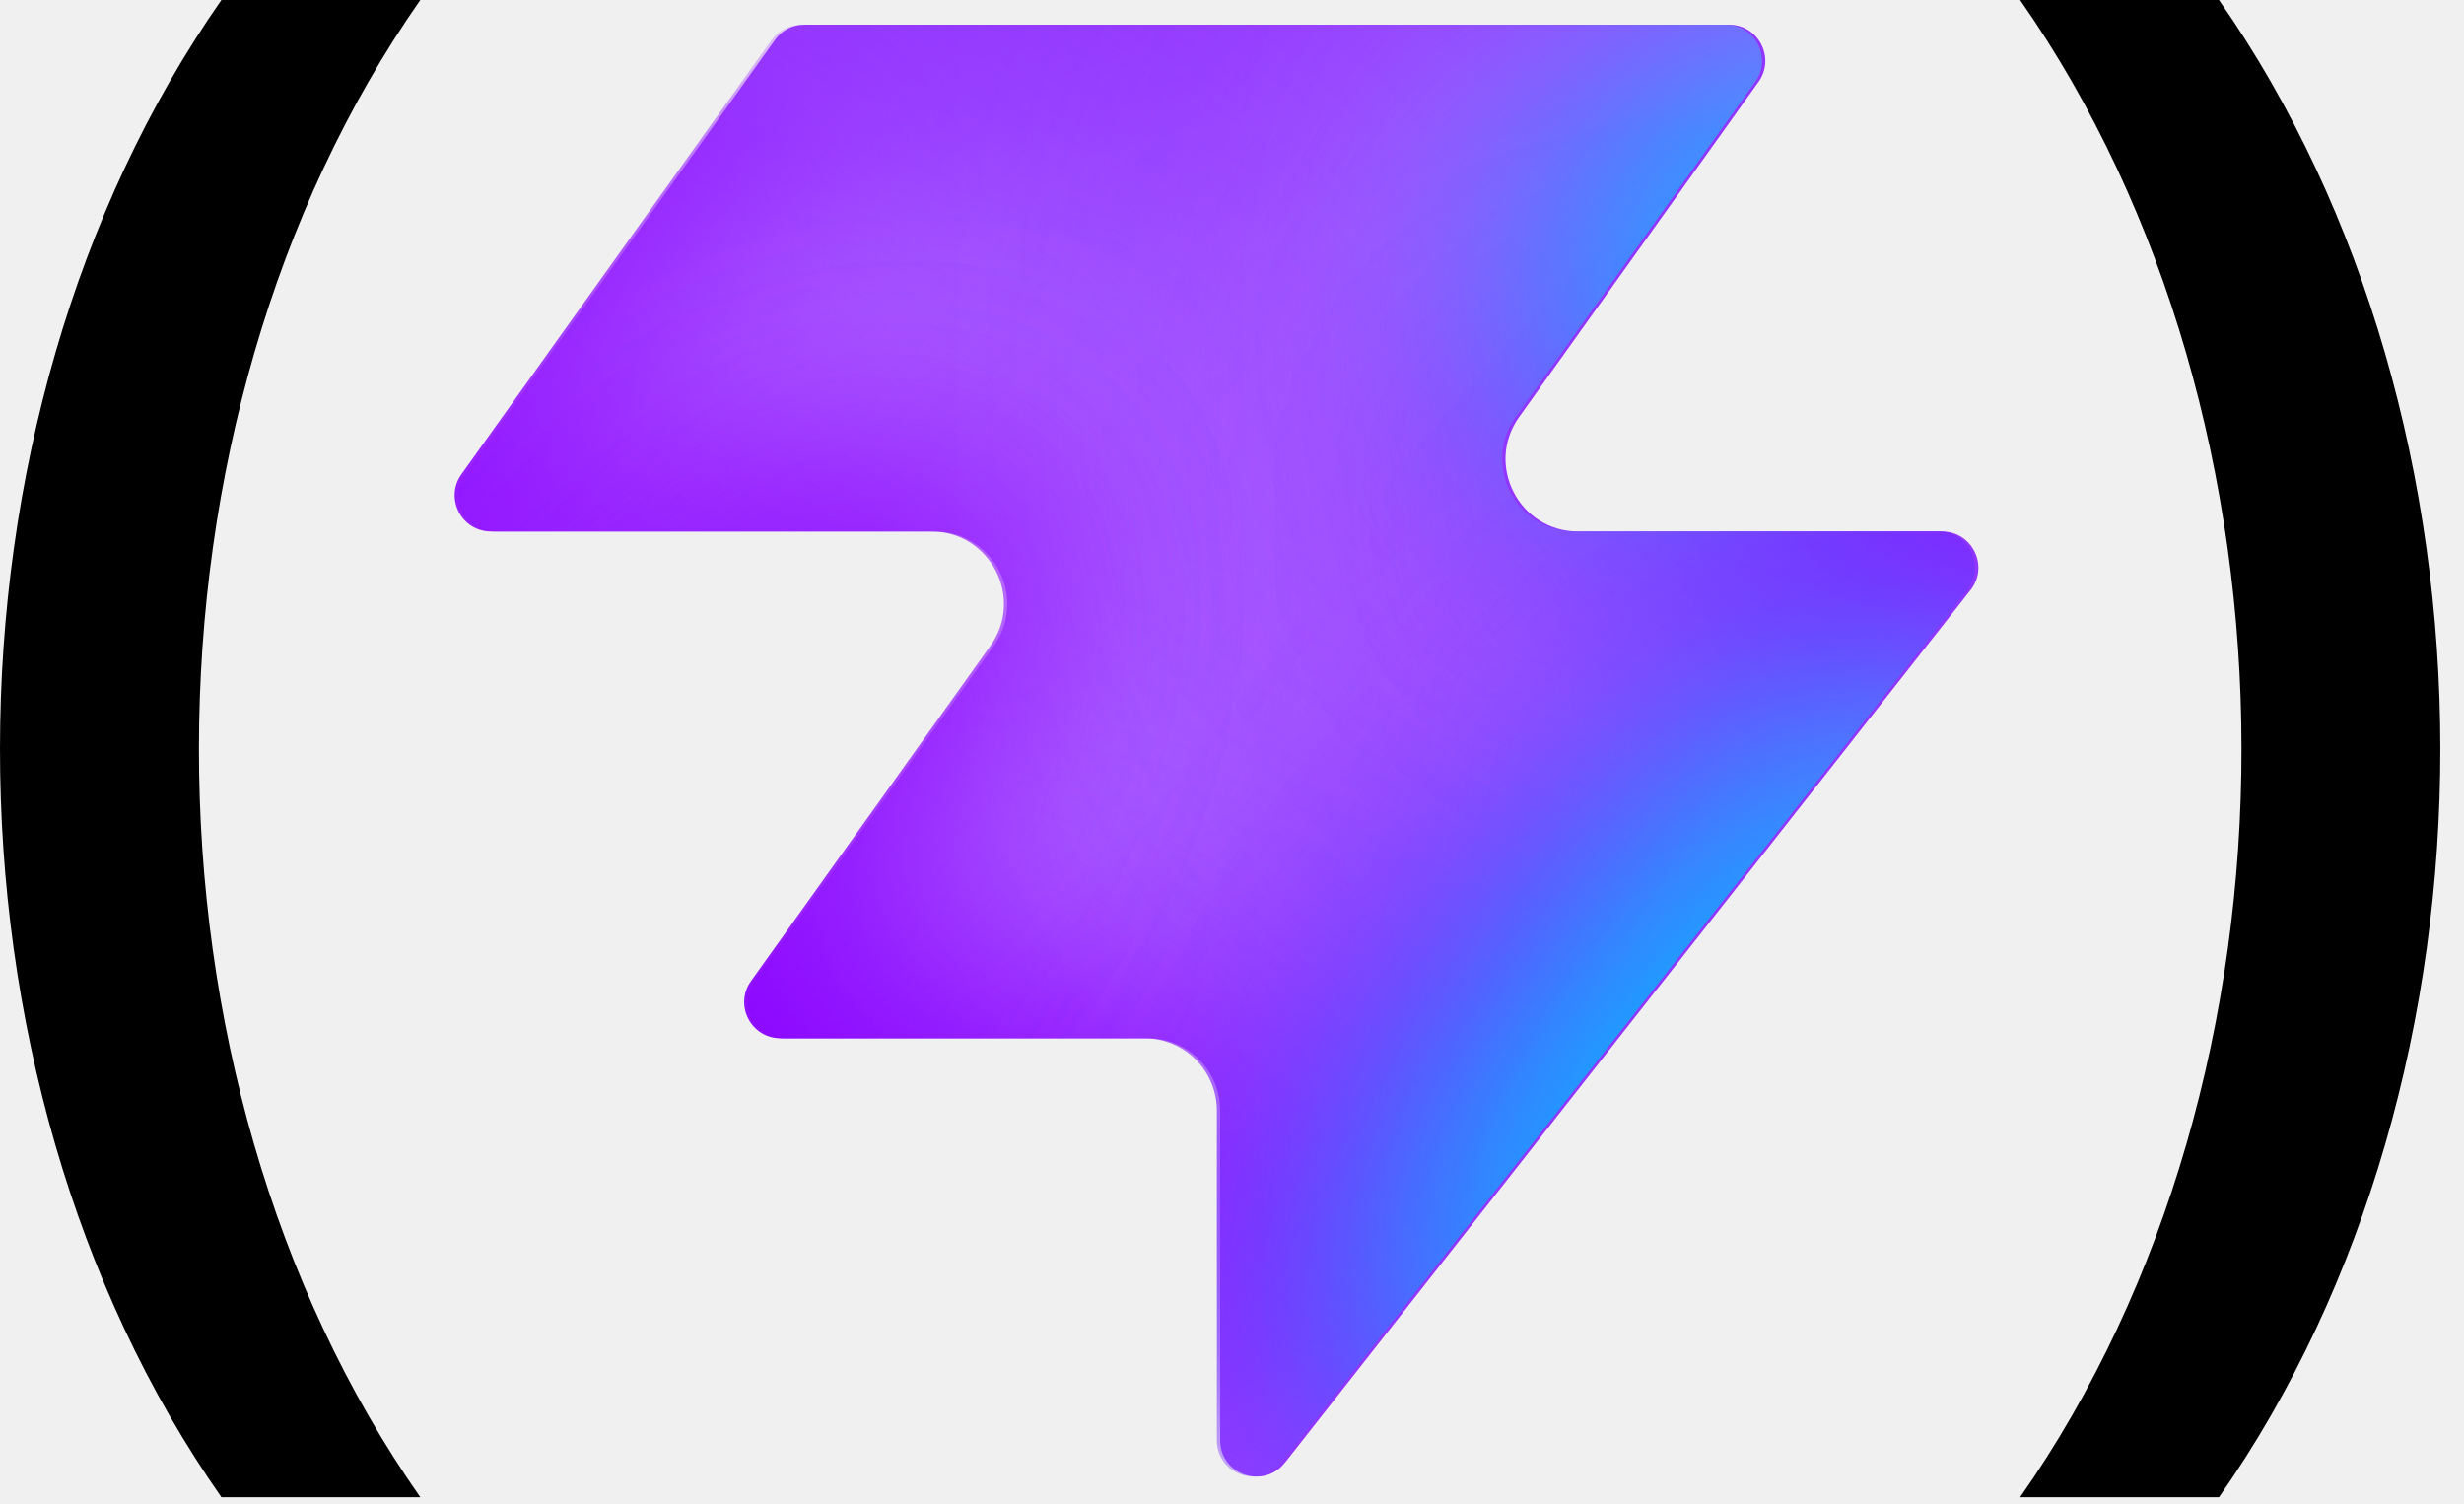
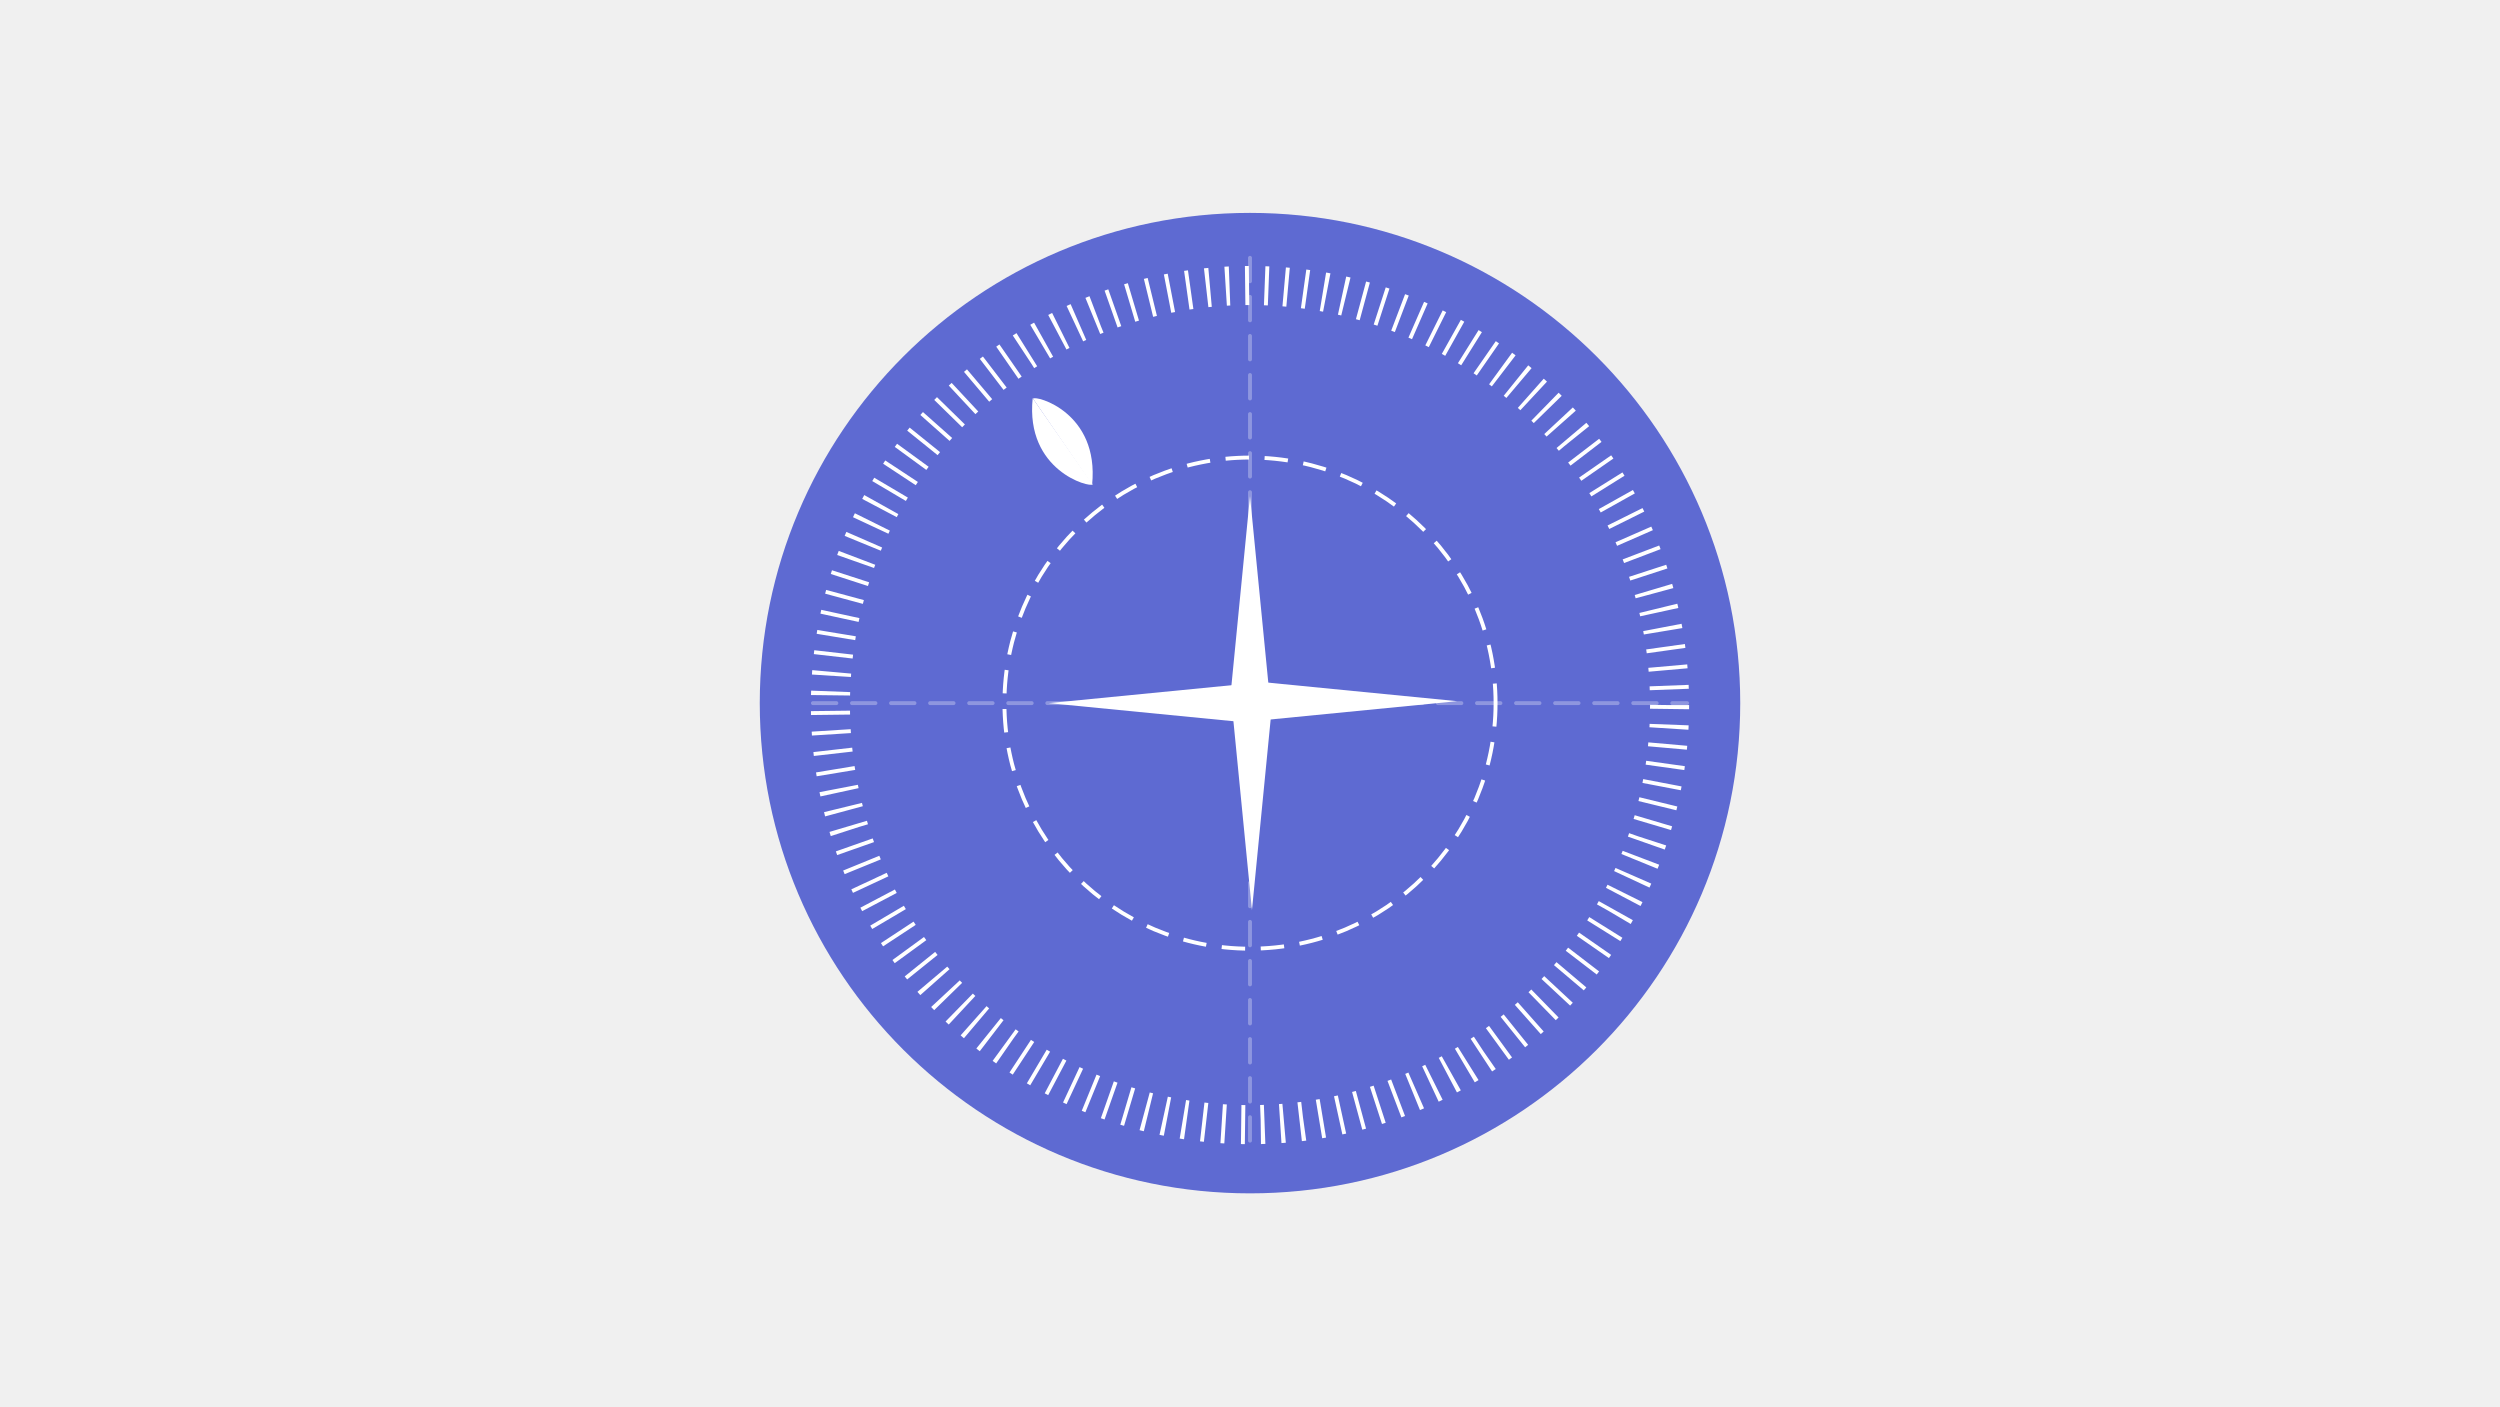
- <svg xmlns="http://www.w3.org/2000/svg" width="77" height="47" fill="none" aria-labelledby="vite-logo-title" viewBox="0 0 77 47">
-   <style>.parenthesis{fill:#000}@media (prefers-color-scheme:dark){.parenthesis{fill:#fff}}</style>
-   <path fill="#9135ff" d="M40.151 45.71c-.663.844-2.02.374-2.02-.699V34.708a2.26 2.26 0 0 0-2.262-2.262H24.493c-.92 0-1.457-1.04-.92-1.788l7.479-10.471c1.07-1.498 0-3.578-1.842-3.578H15.443c-.92 0-1.456-1.04-.92-1.788l9.696-13.576c.213-.297.556-.474.92-.474h28.894c.92 0 1.456 1.04.92 1.788l-7.48 10.472c-1.07 1.497 0 3.578 1.842 3.578h11.376c.944 0 1.474 1.087.89 1.83L40.153 45.712z" />
-   <mask id="a" width="48" height="47" x="14" y="0" maskUnits="userSpaceOnUse" style="mask-type:alpha">
-     <path fill="#000" d="M40.047 45.71c-.663.843-2.02.374-2.02-.699V34.708a2.26 2.26 0 0 0-2.262-2.262H24.389c-.92 0-1.457-1.04-.92-1.788l7.479-10.472c1.07-1.497 0-3.578-1.842-3.578H15.34c-.92 0-1.456-1.04-.92-1.788l9.696-13.575c.213-.297.556-.474.92-.474H53.93c.92 0 1.456 1.04.92 1.788L47.37 13.03c-1.07 1.498 0 3.578 1.842 3.578h11.376c.944 0 1.474 1.088.89 1.831L40.049 45.712z" />
-   </mask>
-   <g mask="url(#a)">
-     <g filter="url(#b)">
-       <ellipse cx="5.508" cy="14.704" fill="#eee6ff" rx="5.508" ry="14.704" transform="rotate(269.814 20.96 11.29)scale(-1 1)" />
-     </g>
-     <g filter="url(#c)">
-       <ellipse cx="10.399" cy="29.851" fill="#eee6ff" rx="10.399" ry="29.851" transform="rotate(89.814 -16.902 -8.275)scale(1 -1)" />
-     </g>
-     <g filter="url(#d)">
-       <ellipse cx="5.508" cy="30.487" fill="#8900ff" rx="5.508" ry="30.487" transform="rotate(89.814 -19.197 -7.127)scale(1 -1)" />
-     </g>
-     <g filter="url(#e)">
-       <ellipse cx="5.508" cy="30.599" fill="#8900ff" rx="5.508" ry="30.599" transform="rotate(89.814 -25.928 4.177)scale(1 -1)" />
-     </g>
-     <g filter="url(#f)">
-       <ellipse cx="5.508" cy="30.599" fill="#8900ff" rx="5.508" ry="30.599" transform="rotate(89.814 -25.738 5.52)scale(1 -1)" />
-     </g>
-     <g filter="url(#g)">
-       <ellipse cx="14.072" cy="22.078" fill="#eee6ff" rx="14.072" ry="22.078" transform="rotate(93.35 31.245 55.578)scale(-1 1)" />
-     </g>
-     <g filter="url(#h)">
-       <ellipse cx="3.47" cy="21.501" fill="#8900ff" rx="3.47" ry="21.501" transform="rotate(89.009 35.419 55.202)scale(-1 1)" />
-     </g>
-     <g filter="url(#i)">
-       <ellipse cx="3.47" cy="21.501" fill="#8900ff" rx="3.47" ry="21.501" transform="rotate(89.009 35.419 55.202)scale(-1 1)" />
-     </g>
-     <g filter="url(#j)">
-       <ellipse cx="14.592" cy="9.743" fill="#8900ff" rx="4.407" ry="29.108" transform="rotate(39.51 14.592 9.743)" />
-     </g>
-     <g filter="url(#k)">
-       <ellipse cx="61.728" cy="-5.321" fill="#8900ff" rx="4.407" ry="29.108" transform="rotate(37.892 61.728 -5.32)" />
-     </g>
-     <g filter="url(#l)">
-       <ellipse cx="55.618" cy="7.104" fill="#00c2ff" rx="5.971" ry="9.665" transform="rotate(37.892 55.618 7.104)" />
-     </g>
-     <g filter="url(#m)">
-       <ellipse cx="12.326" cy="39.103" fill="#8900ff" rx="4.407" ry="29.108" transform="rotate(37.892 12.326 39.103)" />
-     </g>
-     <g filter="url(#n)">
-       <ellipse cx="12.326" cy="39.103" fill="#8900ff" rx="4.407" ry="29.108" transform="rotate(37.892 12.326 39.103)" />
-     </g>
-     <g filter="url(#o)">
-       <ellipse cx="49.857" cy="30.678" fill="#8900ff" rx="4.407" ry="29.108" transform="rotate(37.892 49.857 30.678)" />
-     </g>
-     <g filter="url(#p)">
-       <ellipse cx="52.623" cy="33.171" fill="#00c2ff" rx="5.971" ry="15.297" transform="rotate(37.892 52.623 33.17)" />
-     </g>
+ <svg xmlns="http://www.w3.org/2000/svg" version="1.1" width="1280" height="720" viewBox="0 0 1280 720" xml:space="preserve">
+   <defs>
+ </defs>
+   <g transform="matrix(1 0 0 1 640 360)" id="obj-1">
+     <rect style="stroke: rgb(255,255,255); stroke-opacity: 0; stroke-width: 0; stroke-dasharray: none; stroke-linecap: butt; stroke-dashoffset: 0; stroke-linejoin: miter; stroke-miterlimit: 4; fill: rgb(94,106,210); fill-rule: nonzero; opacity: 1;" vector-effect="non-scaling-stroke" x="-251" y="-251" rx="251" ry="251" width="502" height="502" />
  </g>
-   <path d="M6.919 0c-9.198 13.166-9.252 33.575 0 46.789h6.215c-9.25-13.214-9.196-33.623 0-46.789zm62.424 0h-6.215c9.198 13.166 9.252 33.575 0 46.789h6.215c9.25-13.214 9.196-33.623 0-46.789" class="parenthesis" />
-   <defs>
-     <filter id="b" width="60.045" height="41.654" x="-5.564" y="16.92" color-interpolation-filters="sRGB" filterUnits="userSpaceOnUse">
-       <feFlood flood-opacity="0" result="BackgroundImageFix" />
-       <feBlend in="SourceGraphic" in2="BackgroundImageFix" result="shape" />
-       <feGaussianBlur result="effect1_foregroundBlur_2002_17286" stdDeviation="7.659" />
-     </filter>
-     <filter id="c" width="90.34" height="51.437" x="-40.407" y="-6.762" color-interpolation-filters="sRGB" filterUnits="userSpaceOnUse">
-       <feFlood flood-opacity="0" result="BackgroundImageFix" />
-       <feBlend in="SourceGraphic" in2="BackgroundImageFix" result="shape" />
-       <feGaussianBlur result="effect1_foregroundBlur_2002_17286" stdDeviation="7.659" />
-     </filter>
-     <filter id="d" width="79.355" height="29.4" x="-35.435" y="2.801" color-interpolation-filters="sRGB" filterUnits="userSpaceOnUse">
-       <feFlood flood-opacity="0" result="BackgroundImageFix" />
-       <feBlend in="SourceGraphic" in2="BackgroundImageFix" result="shape" />
-       <feGaussianBlur result="effect1_foregroundBlur_2002_17286" stdDeviation="4.596" />
-     </filter>
-     <filter id="e" width="79.579" height="29.4" x="-30.84" y="20.8" color-interpolation-filters="sRGB" filterUnits="userSpaceOnUse">
-       <feFlood flood-opacity="0" result="BackgroundImageFix" />
-       <feBlend in="SourceGraphic" in2="BackgroundImageFix" result="shape" />
-       <feGaussianBlur result="effect1_foregroundBlur_2002_17286" stdDeviation="4.596" />
-     </filter>
-     <filter id="f" width="79.579" height="29.4" x="-29.307" y="21.949" color-interpolation-filters="sRGB" filterUnits="userSpaceOnUse">
-       <feFlood flood-opacity="0" result="BackgroundImageFix" />
-       <feBlend in="SourceGraphic" in2="BackgroundImageFix" result="shape" />
-       <feGaussianBlur result="effect1_foregroundBlur_2002_17286" stdDeviation="4.596" />
-     </filter>
-     <filter id="g" width="74.749" height="58.852" x="29.961" y="-17.13" color-interpolation-filters="sRGB" filterUnits="userSpaceOnUse">
-       <feFlood flood-opacity="0" result="BackgroundImageFix" />
-       <feBlend in="SourceGraphic" in2="BackgroundImageFix" result="shape" />
-       <feGaussianBlur result="effect1_foregroundBlur_2002_17286" stdDeviation="7.659" />
-     </filter>
-     <filter id="h" width="61.377" height="25.362" x="37.754" y="3.055" color-interpolation-filters="sRGB" filterUnits="userSpaceOnUse">
-       <feFlood flood-opacity="0" result="BackgroundImageFix" />
-       <feBlend in="SourceGraphic" in2="BackgroundImageFix" result="shape" />
-       <feGaussianBlur result="effect1_foregroundBlur_2002_17286" stdDeviation="4.596" />
-     </filter>
-     <filter id="i" width="61.377" height="25.362" x="37.754" y="3.055" color-interpolation-filters="sRGB" filterUnits="userSpaceOnUse">
-       <feFlood flood-opacity="0" result="BackgroundImageFix" />
-       <feBlend in="SourceGraphic" in2="BackgroundImageFix" result="shape" />
-       <feGaussianBlur result="effect1_foregroundBlur_2002_17286" stdDeviation="4.596" />
-     </filter>
-     <filter id="j" width="56.045" height="63.649" x="-13.43" y="-22.082" color-interpolation-filters="sRGB" filterUnits="userSpaceOnUse">
-       <feFlood flood-opacity="0" result="BackgroundImageFix" />
-       <feBlend in="SourceGraphic" in2="BackgroundImageFix" result="shape" />
-       <feGaussianBlur result="effect1_foregroundBlur_2002_17286" stdDeviation="4.596" />
-     </filter>
-     <filter id="k" width="54.814" height="64.646" x="34.321" y="-37.644" color-interpolation-filters="sRGB" filterUnits="userSpaceOnUse">
-       <feFlood flood-opacity="0" result="BackgroundImageFix" />
-       <feBlend in="SourceGraphic" in2="BackgroundImageFix" result="shape" />
-       <feGaussianBlur result="effect1_foregroundBlur_2002_17286" stdDeviation="4.596" />
-     </filter>
-     <filter id="l" width="33.541" height="35.313" x="38.847" y="-10.552" color-interpolation-filters="sRGB" filterUnits="userSpaceOnUse">
-       <feFlood flood-opacity="0" result="BackgroundImageFix" />
-       <feBlend in="SourceGraphic" in2="BackgroundImageFix" result="shape" />
-       <feGaussianBlur result="effect1_foregroundBlur_2002_17286" stdDeviation="4.596" />
-     </filter>
-     <filter id="m" width="54.814" height="64.646" x="-15.081" y="6.78" color-interpolation-filters="sRGB" filterUnits="userSpaceOnUse">
-       <feFlood flood-opacity="0" result="BackgroundImageFix" />
-       <feBlend in="SourceGraphic" in2="BackgroundImageFix" result="shape" />
-       <feGaussianBlur result="effect1_foregroundBlur_2002_17286" stdDeviation="4.596" />
-     </filter>
-     <filter id="n" width="54.814" height="64.646" x="-15.081" y="6.78" color-interpolation-filters="sRGB" filterUnits="userSpaceOnUse">
-       <feFlood flood-opacity="0" result="BackgroundImageFix" />
-       <feBlend in="SourceGraphic" in2="BackgroundImageFix" result="shape" />
-       <feGaussianBlur result="effect1_foregroundBlur_2002_17286" stdDeviation="4.596" />
-     </filter>
-     <filter id="o" width="54.814" height="64.646" x="22.45" y="-1.645" color-interpolation-filters="sRGB" filterUnits="userSpaceOnUse">
-       <feFlood flood-opacity="0" result="BackgroundImageFix" />
-       <feBlend in="SourceGraphic" in2="BackgroundImageFix" result="shape" />
-       <feGaussianBlur result="effect1_foregroundBlur_2002_17286" stdDeviation="4.596" />
-     </filter>
-     <filter id="p" width="39.409" height="43.623" x="32.919" y="11.36" color-interpolation-filters="sRGB" filterUnits="userSpaceOnUse">
-       <feFlood flood-opacity="0" result="BackgroundImageFix" />
-       <feBlend in="SourceGraphic" in2="BackgroundImageFix" result="shape" />
-       <feGaussianBlur result="effect1_foregroundBlur_2002_17286" stdDeviation="4.596" />
-     </filter>
-   </defs>
+   <g transform="matrix(2.17 0 0 2.17 640 361)" id="obj-2">
+     <circle style="stroke: rgb(255,255,255); stroke-width: 20; stroke-dasharray: 2 8; stroke-linecap: butt; stroke-dashoffset: 0; stroke-linejoin: miter; stroke-miterlimit: 4; fill: none; fill-rule: nonzero; opacity: 1;" vector-effect="non-scaling-stroke" cx="0" cy="0" r="99" />
+   </g>
+   <g transform="matrix(31.97 0 0 2.32 640.01 360)" id="obj-3">
+     <line style="stroke: rgb(255,255,255); stroke-width: 2; stroke-dasharray: 12 8; stroke-linecap: round; stroke-dashoffset: 0; stroke-linejoin: round; stroke-miterlimit: 4; fill: none; fill-rule: nonzero; opacity: 0.3;" vector-effect="non-scaling-stroke" x1="-7" y1="0" x2="7" y2="0" />
+   </g>
+   <g transform="matrix(0 32.57 -1 0 640 360)" id="obj-4">
+     <line style="stroke: rgb(255,255,255); stroke-width: 2; stroke-dasharray: 12 8; stroke-linecap: round; stroke-dashoffset: 0; stroke-linejoin: round; stroke-miterlimit: 4; fill: none; fill-rule: nonzero; opacity: 0.3;" vector-effect="non-scaling-stroke" x1="-7" y1="0" x2="7" y2="0" />
+   </g>
+   <g transform="matrix(1.27 0 0 1.27 640 360)" id="obj-6">
+     <circle style="stroke: rgb(255,255,255); stroke-width: 2; stroke-dasharray: 12 8; stroke-linecap: butt; stroke-dashoffset: 0; stroke-linejoin: miter; stroke-miterlimit: 4; fill: none; fill-rule: nonzero; opacity: 1;" vector-effect="non-scaling-stroke" cx="0" cy="0" r="99" />
+   </g>
+   <g transform="matrix(-0.12 0 0 -0.65 641 414)" id="obj-13">
+     <path style="stroke: rgb(255,255,255); stroke-opacity: 0; stroke-width: 0; stroke-dasharray: none; stroke-linecap: butt; stroke-dashoffset: 0; stroke-linejoin: round; stroke-miterlimit: 4; fill: rgb(255,255,255); fill-rule: nonzero; opacity: 1;" vector-effect="non-scaling-stroke" transform=" translate(-100, -90)" d="M 100 10 L 185 170 L 15 170 L 100 10 Z" stroke-linecap="round" />
+   </g>
+   <g transform="matrix(0 -0.12 0.65 0 589 360)" id="obj-19">
+     <path style="stroke: rgb(255,255,255); stroke-opacity: 0; stroke-width: 0; stroke-dasharray: none; stroke-linecap: butt; stroke-dashoffset: 0; stroke-linejoin: round; stroke-miterlimit: 4; fill: rgb(255,255,255); fill-rule: nonzero; opacity: 1;" vector-effect="non-scaling-stroke" transform=" translate(-100, -90)" d="M 100 10 L 185 170 L 15 170 L 100 10 Z" stroke-linecap="round" />
+   </g>
+   <g transform="matrix(0.12 0 0 0.65 640 306)" id="obj-20">
+     <path style="stroke: rgb(255,255,255); stroke-opacity: 0; stroke-width: 0; stroke-dasharray: none; stroke-linecap: butt; stroke-dashoffset: 0; stroke-linejoin: round; stroke-miterlimit: 4; fill: rgb(255,255,255); fill-rule: nonzero; opacity: 1;" vector-effect="non-scaling-stroke" transform=" translate(-100, -90)" d="M 100 10 L 185 170 L 15 170 L 100 10 Z" stroke-linecap="round" />
+   </g>
+   <g transform="matrix(0 0.12 -0.65 0 694 359)" id="obj-21">
+     <path style="stroke: rgb(255,255,255); stroke-opacity: 0; stroke-width: 0; stroke-dasharray: none; stroke-linecap: butt; stroke-dashoffset: 0; stroke-linejoin: round; stroke-miterlimit: 4; fill: rgb(255,255,255); fill-rule: nonzero; opacity: 1;" vector-effect="non-scaling-stroke" transform=" translate(-100, -90)" d="M 100 10 L 185 170 L 15 170 L 100 10 Z" stroke-linecap="round" />
+   </g>
+   <g transform="matrix(0.03 0 0 0.03 640 360)" id="obj-22">
+     <rect style="stroke: rgb(255,255,255); stroke-opacity: 0; stroke-width: 0; stroke-dasharray: none; stroke-linecap: butt; stroke-dashoffset: 0; stroke-linejoin: miter; stroke-miterlimit: 4; fill: rgb(255,255,255); fill-rule: nonzero; opacity: 1;" vector-effect="non-scaling-stroke" x="-99" y="-99" rx="0" ry="0" width="198" height="198" />
+   </g>
+   <g transform="matrix(0.64 0 0 0.63 543.94 226.05)" id="obj-23">
+     <path style="stroke: rgb(255,255,255); stroke-opacity: 0; stroke-width: 0; stroke-dasharray: none; stroke-linecap: butt; stroke-dashoffset: 0; stroke-linejoin: miter; stroke-miterlimit: 4; fill: rgb(255,255,255); fill-rule: nonzero; opacity: 1;" vector-effect="non-scaling-stroke" transform=" translate(-399.26, -163.69)" d="M 375.5 128.5 C 369.5 187.5 421.5 201.5 423.5 198.5" stroke-linecap="round" />
+   </g>
+   <g transform="matrix(-0.63 0 0 -0.63 544.19 226.05)" id="obj-24">
+     <path style="stroke: rgb(255,255,255); stroke-opacity: 0; stroke-width: 0; stroke-dasharray: none; stroke-linecap: butt; stroke-dashoffset: 0; stroke-linejoin: miter; stroke-miterlimit: 4; fill: rgb(255,255,255); fill-rule: nonzero; opacity: 1;" vector-effect="non-scaling-stroke" transform=" translate(-399.26, -163.69)" d="M 375.5 128.5 C 369.5 187.5 421.5 201.5 423.5 198.5" stroke-linecap="round" />
+   </g>
</svg>
